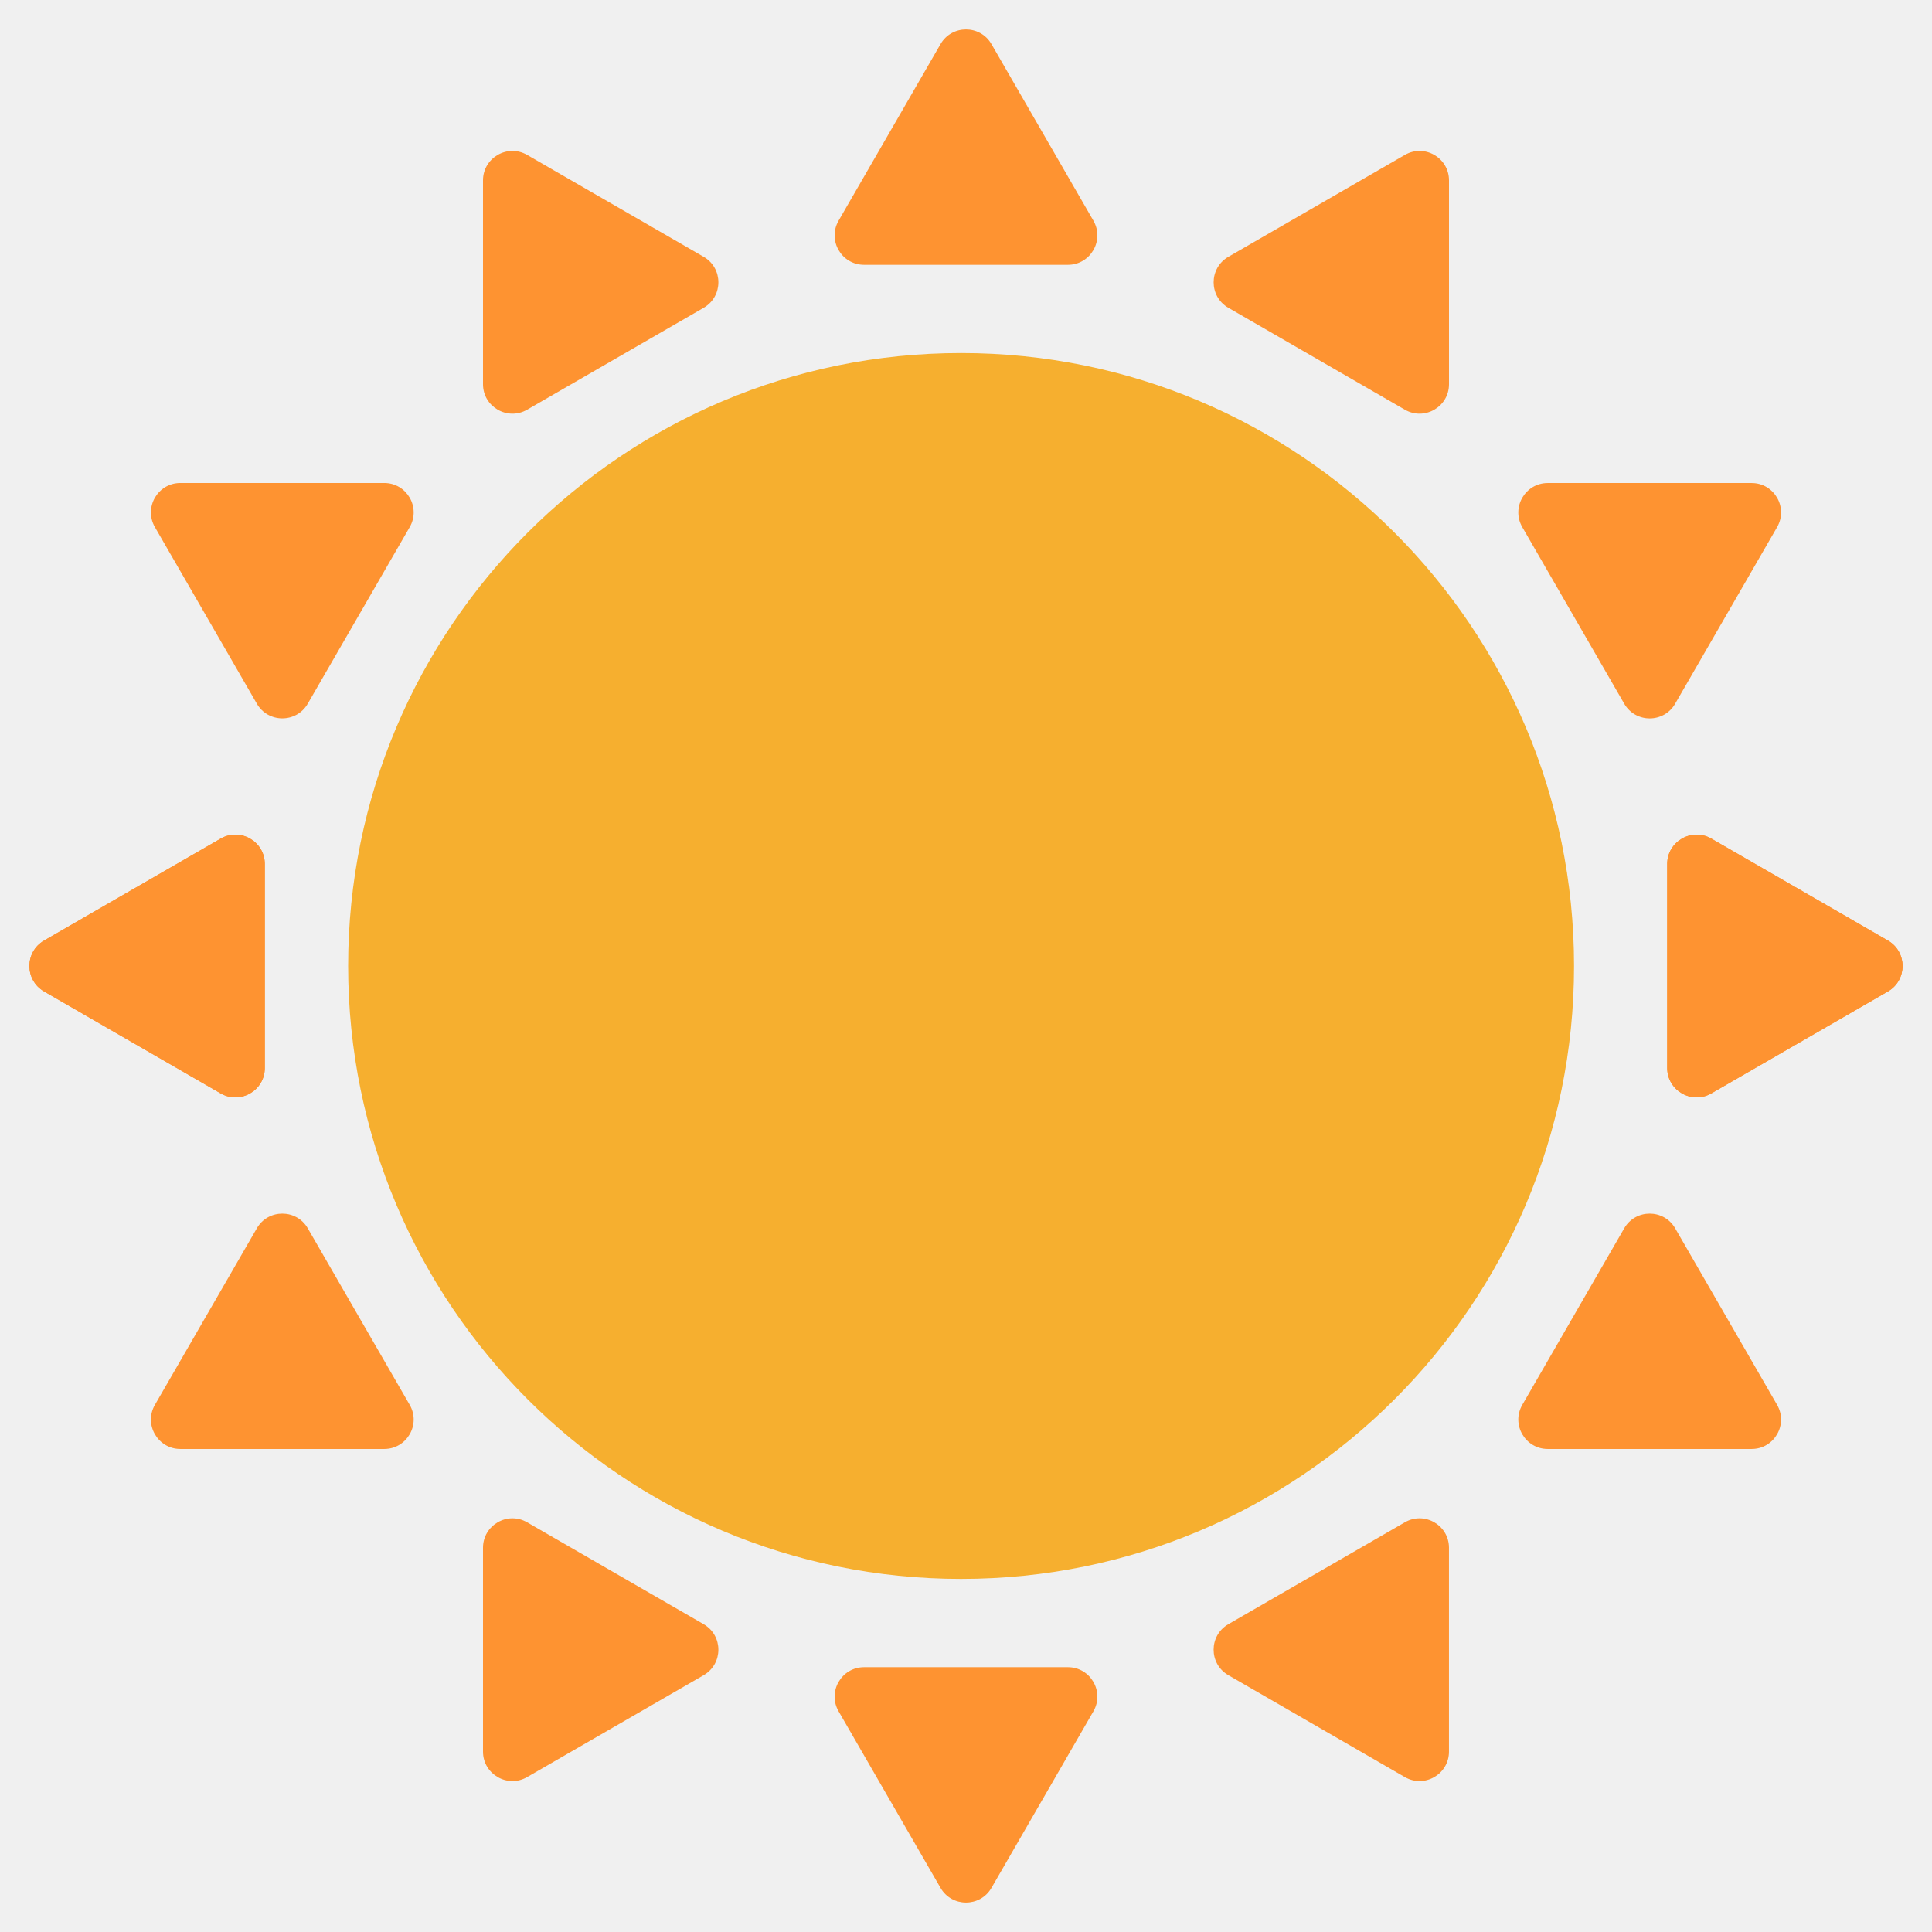
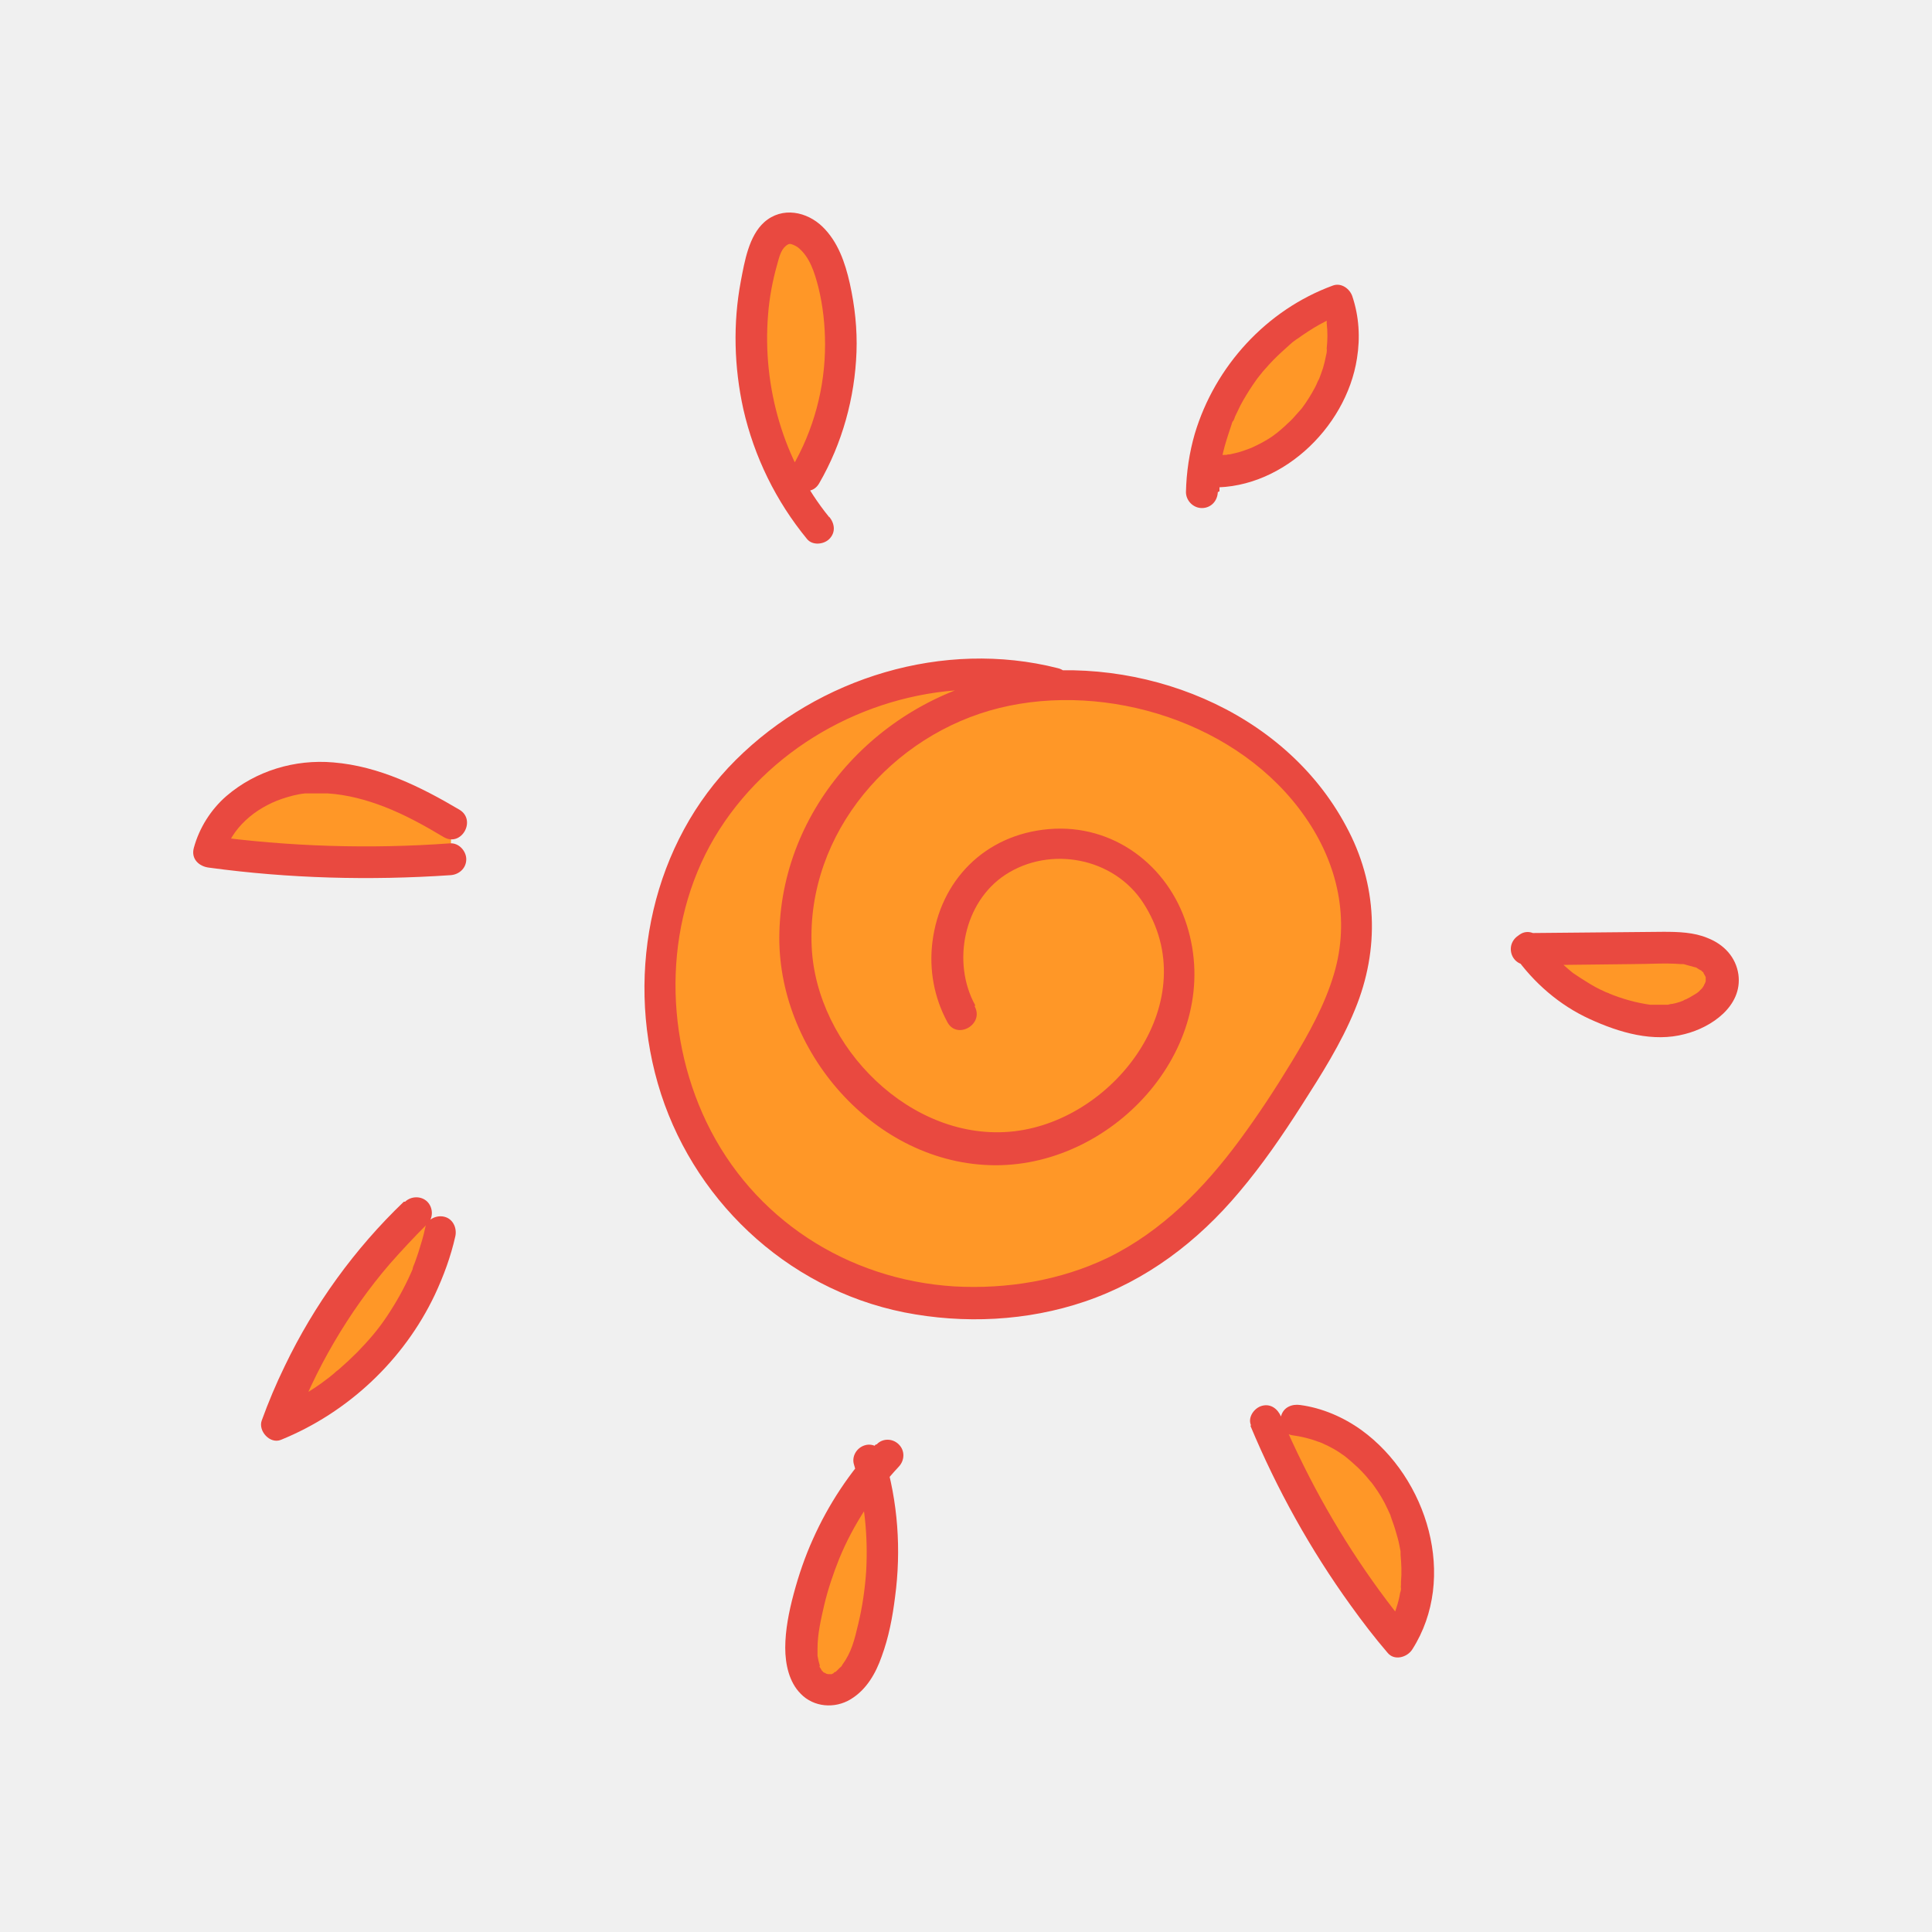
<svg xmlns="http://www.w3.org/2000/svg" width="100" height="100" viewBox="0 0 100 100" fill="none">
-   <g clip-path="url(#clip0_4008_34459)">
-     <circle cx="49.746" cy="49.999" r="31.726" fill="#F6AF2F" />
-     <path d="M48.681 2.284C49.267 1.269 50.733 1.269 51.319 2.284L56.594 11.421C57.18 12.437 56.447 13.706 55.275 13.706L44.725 13.706C43.552 13.706 42.82 12.437 43.406 11.421L48.681 2.284Z" fill="#FE9331" />
-     <path d="M48.681 97.716C49.267 98.731 50.733 98.731 51.319 97.716L56.594 88.579C57.18 87.564 56.447 86.294 55.275 86.294H44.725C43.552 86.294 42.82 87.564 43.406 88.579L48.681 97.716Z" fill="#FE9331" />
-     <path d="M2.284 51.319C1.269 50.732 1.269 49.267 2.284 48.681L11.421 43.406C12.437 42.819 13.706 43.552 13.706 44.724L13.706 55.275C13.706 56.447 12.437 57.18 11.421 56.594L2.284 51.319Z" fill="#FE9331" />
-     <path d="M97.716 51.319C98.731 50.732 98.731 49.267 97.716 48.681L88.579 43.406C87.564 42.819 86.294 43.552 86.294 44.724L86.294 55.275C86.294 56.447 87.564 57.18 88.579 56.594L97.716 51.319Z" fill="#FE9331" />
-     <path d="M27.284 91.982C26.269 92.568 25 91.835 25 90.663L25 80.112C25 78.94 26.269 78.207 27.284 78.794L36.422 84.069C37.437 84.655 37.437 86.12 36.422 86.707L27.284 91.982Z" fill="#FE9331" />
-     <path d="M75 9.337C75 8.164 73.731 7.432 72.716 8.018L63.579 13.293C62.564 13.879 62.564 15.345 63.579 15.931L72.716 21.206C73.731 21.792 75 21.059 75 19.887L75 9.337Z" fill="#FE9331" />
-     <path d="M9.337 74.999C8.164 74.999 7.432 73.73 8.018 72.715L13.293 63.578C13.879 62.563 15.345 62.563 15.931 63.578L21.206 72.715C21.792 73.73 21.059 74.999 19.887 74.999L9.337 74.999Z" fill="#FE9331" />
-     <path d="M91.982 27.285C92.568 26.27 91.836 25.001 90.663 25.001L80.113 25.001C78.941 25.001 78.208 26.27 78.794 27.285L84.069 36.422C84.656 37.438 86.121 37.438 86.707 36.422L91.982 27.285Z" fill="#FE9331" />
-     <path d="M97.716 48.681C98.731 49.268 98.731 50.733 97.716 51.319L88.579 56.594C87.564 57.181 86.294 56.448 86.294 55.276L86.294 44.725C86.294 43.553 87.564 42.82 88.579 43.406L97.716 48.681Z" fill="#FE9331" />
-     <path d="M2.284 48.681C1.269 49.268 1.269 50.733 2.284 51.319L11.421 56.594C12.437 57.181 13.706 56.448 13.706 55.276L13.706 44.725C13.706 43.553 12.437 42.82 11.421 43.406L2.284 48.681Z" fill="#FE9331" />
-     <path d="M8.018 27.284C7.432 26.268 8.164 24.999 9.337 24.999L19.887 24.999C21.059 24.999 21.792 26.268 21.206 27.284L15.931 36.42C15.345 37.436 13.879 37.436 13.293 36.42L8.018 27.284Z" fill="#FE9331" />
-     <path d="M90.663 74.999C91.836 74.999 92.568 73.73 91.982 72.715L86.707 63.578C86.121 62.563 84.655 62.563 84.069 63.578L78.794 72.715C78.208 73.73 78.941 74.999 80.113 74.999L90.663 74.999Z" fill="#FE9331" />
-     <path d="M25 9.337C25 8.164 26.269 7.432 27.285 8.018L36.422 13.293C37.437 13.879 37.437 15.345 36.422 15.931L27.285 21.206C26.269 21.792 25 21.059 25 19.887L25 9.337Z" fill="#FE9331" />
-     <path d="M72.715 91.982C73.73 92.568 74.999 91.835 74.999 90.663L74.999 80.112C74.999 78.94 73.73 78.207 72.715 78.794L63.578 84.069C62.563 84.655 62.563 86.12 63.578 86.707L72.715 91.982Z" fill="#FE9331" />
-   </g>
-   <defs>
-     <clipPath id="clip0_4008_34459">
-       <rect width="100" height="100" fill="white" />
-     </clipPath>
-   </defs>
+   <path d="M49.778 52.439C48.411 50.031 49.019 46.69 51.167 44.933C53.315 43.175 56.721 43.24 58.804 45.063C60.279 46.365 61.038 48.361 61.038 50.313C61.082 55.325 56.179 59.664 51.167 59.404C46.155 59.143 41.838 54.739 41.252 49.771C40.666 44.803 43.573 39.726 47.934 37.274C52.295 34.823 57.871 34.888 62.405 37.014C66.961 39.14 70.715 43.805 70.194 48.816C69.912 51.485 68.502 53.893 67.048 56.171C65.139 59.165 63.099 62.137 60.257 64.263C54.378 68.689 45.461 68.451 39.842 63.699C34.223 58.948 32.487 50.183 35.871 43.653C39.256 37.122 47.413 33.477 54.53 35.322" fill="#FF9727" />
+   <path d="M50.473 52.026C49.258 49.813 49.887 46.689 52.035 45.279C54.356 43.76 57.654 44.389 59.173 46.732C62.405 51.722 57.784 57.949 52.49 58.556C47.197 59.164 42.228 54.195 42.011 48.967C41.751 43.109 46.177 38.011 51.731 36.644C57.285 35.277 64.163 37.381 67.569 42.306C69.24 44.714 69.89 47.578 69.044 50.42C68.567 52.026 67.743 53.501 66.875 54.933C66.007 56.365 65.139 57.688 64.163 59.012C62.34 61.485 60.149 63.72 57.372 65.087C54.899 66.28 52.122 66.735 49.388 66.584C43.856 66.236 38.974 63.091 36.566 58.079C34.288 53.328 34.375 47.405 37.238 42.935C40.102 38.466 45.222 35.776 50.408 35.689C51.731 35.667 53.033 35.819 54.313 36.145C55.333 36.405 55.767 34.821 54.747 34.583C48.846 33.086 42.38 35.06 38.085 39.334C33.789 43.608 32.357 50.203 34.049 56.083C35.741 61.962 40.623 66.692 46.806 67.929C49.887 68.536 53.163 68.384 56.157 67.365C59.346 66.28 61.993 64.262 64.141 61.702C65.334 60.292 66.376 58.773 67.374 57.211C68.372 55.649 69.413 54.022 70.129 52.264C71.431 49.119 71.3 45.756 69.673 42.762C66.441 36.709 59.042 33.845 52.447 34.908C45.852 35.971 40.514 41.525 40.341 48.251C40.167 54.347 45.266 60.292 51.514 60.313C57.763 60.335 63.382 54.065 61.429 47.882C60.453 44.779 57.611 42.632 54.291 42.914C50.972 43.196 48.65 45.582 48.26 48.772C48.086 50.203 48.347 51.635 49.041 52.915C49.54 53.827 50.95 53.024 50.451 52.091L50.473 52.026Z" fill="#E94940" />
+   <path d="M42.337 27.358C39.191 23.518 38.063 18.094 39.473 13.343C39.625 12.801 39.863 12.237 40.341 11.955C41.425 11.369 42.554 12.736 42.922 13.907C44.029 17.444 43.552 21.436 41.686 24.625" fill="#FF9727" />
+   <path d="M42.922 26.772C40.557 23.865 39.451 20.025 39.755 16.293C39.82 15.403 39.993 14.514 40.232 13.668C40.319 13.364 40.405 12.952 40.666 12.735C40.774 12.648 40.818 12.626 40.904 12.626C40.948 12.626 41.143 12.691 41.295 12.8C41.924 13.299 42.163 14.123 42.358 14.861C42.597 15.837 42.705 16.835 42.705 17.833C42.705 20.068 42.119 22.259 40.991 24.19C40.47 25.101 41.881 25.926 42.401 25.015C43.595 22.953 44.245 20.589 44.332 18.224C44.376 17.031 44.245 15.837 43.985 14.666C43.746 13.603 43.378 12.518 42.575 11.737C41.772 10.956 40.492 10.674 39.559 11.498C38.757 12.214 38.539 13.538 38.344 14.557C37.932 16.749 37.997 19.005 38.474 21.174C39.038 23.648 40.167 25.948 41.772 27.9C42.054 28.247 42.64 28.182 42.922 27.9C43.269 27.553 43.204 27.097 42.922 26.75V26.772Z" fill="#E94940" />
+   <path d="M62.318 25.429C62.34 21.111 65.269 16.968 69.326 15.492C70.78 19.658 66.896 24.691 62.492 24.344" fill="#FF9727" />
+   <path d="M63.12 25.429C63.12 25.234 63.12 25.038 63.12 24.843C63.12 24.735 63.12 24.626 63.142 24.518C63.142 24.474 63.142 24.431 63.142 24.366C63.142 24.301 63.142 24.214 63.142 24.322C63.207 23.91 63.272 23.52 63.381 23.129C63.489 22.739 63.619 22.348 63.75 21.958C63.75 21.914 63.858 21.676 63.815 21.828C63.858 21.741 63.901 21.654 63.923 21.567C64.01 21.372 64.118 21.177 64.205 20.981C64.4 20.613 64.617 20.265 64.834 19.94C64.943 19.788 65.051 19.614 65.181 19.463C65.073 19.593 65.247 19.376 65.268 19.354C65.333 19.267 65.42 19.159 65.507 19.072C65.767 18.768 66.049 18.486 66.331 18.226C66.483 18.096 66.635 17.944 66.787 17.814C66.852 17.749 66.939 17.684 67.004 17.64C66.895 17.727 66.982 17.64 67.004 17.64C67.047 17.597 67.091 17.575 67.156 17.532C67.525 17.271 67.915 17.011 68.306 16.794C68.501 16.686 68.718 16.577 68.913 16.49C68.957 16.49 69 16.447 69.043 16.425C69.26 16.338 68.891 16.49 69.108 16.404C69.217 16.36 69.325 16.317 69.456 16.273L68.457 15.709C68.523 15.905 68.566 16.078 68.609 16.273C68.631 16.382 68.653 16.49 68.674 16.599C68.674 16.642 68.674 16.686 68.674 16.729C68.631 16.534 68.674 16.729 68.674 16.772C68.718 17.163 68.718 17.575 68.674 17.987C68.674 17.987 68.653 18.204 68.674 18.074C68.696 17.944 68.674 18.139 68.674 18.161C68.674 18.248 68.653 18.334 68.631 18.421C68.588 18.638 68.544 18.834 68.479 19.05C68.414 19.246 68.349 19.419 68.284 19.593C68.284 19.593 68.197 19.788 68.241 19.68C68.284 19.571 68.197 19.766 68.197 19.766C68.154 19.875 68.11 19.962 68.067 20.048C67.872 20.417 67.655 20.764 67.416 21.09C67.416 21.09 67.286 21.263 67.373 21.155C67.46 21.046 67.308 21.22 67.308 21.22C67.243 21.285 67.199 21.35 67.134 21.415C66.982 21.589 66.852 21.741 66.678 21.892C66.548 22.023 66.396 22.153 66.245 22.283C66.201 22.326 66.158 22.348 66.114 22.392C66.028 22.478 66.266 22.283 66.114 22.392C66.028 22.457 65.941 22.522 65.854 22.587C65.507 22.826 65.16 22.999 64.791 23.173C64.726 23.194 64.683 23.216 64.617 23.238C64.509 23.281 64.379 23.325 64.249 23.368C64.053 23.433 63.836 23.476 63.641 23.52C63.598 23.52 63.533 23.52 63.489 23.541C63.316 23.585 63.511 23.541 63.446 23.541C63.337 23.541 63.207 23.563 63.099 23.563C62.86 23.563 62.621 23.563 62.383 23.563C61.949 23.541 61.558 23.954 61.558 24.387C61.558 24.865 61.906 25.169 62.383 25.212C66.18 25.494 69.672 22.196 70.237 18.551C70.41 17.467 70.345 16.382 69.998 15.341C69.868 14.95 69.434 14.624 69 14.776C65.55 16.035 62.882 18.964 61.84 22.457C61.558 23.433 61.407 24.453 61.385 25.472C61.385 25.906 61.754 26.297 62.209 26.297C62.665 26.297 63.012 25.95 63.034 25.472L63.12 25.429Z" fill="#E94940" />
+   <path d="M23.374 42.629C21.27 41.37 18.948 40.242 16.475 40.264C14.002 40.286 11.42 41.739 10.812 44.126C14.956 44.69 19.144 44.82 23.309 44.516" fill="#FF9727" />
+   <path d="M23.787 41.914C21.769 40.721 19.621 39.658 17.256 39.463C15.261 39.289 13.243 39.897 11.724 41.198C10.921 41.893 10.314 42.847 10.032 43.889C9.88 44.453 10.292 44.843 10.813 44.908C14.957 45.472 19.144 45.581 23.31 45.299C23.744 45.277 24.134 44.952 24.134 44.474C24.134 44.062 23.765 43.628 23.31 43.65C19.144 43.954 14.957 43.824 10.813 43.259L11.594 44.279C11.963 42.869 13.199 41.828 14.588 41.35C14.979 41.22 15.369 41.111 15.781 41.068C15.933 41.068 15.673 41.068 15.825 41.068C15.868 41.068 15.911 41.068 15.955 41.068C16.063 41.068 16.15 41.068 16.259 41.068C16.497 41.068 16.736 41.068 16.974 41.068C17.973 41.133 18.949 41.394 19.903 41.762C20.966 42.175 21.986 42.739 22.962 43.325C23.874 43.867 24.676 42.457 23.787 41.914Z" fill="#E94940" />
+   <path d="M21.488 62.785C18.321 65.844 15.847 69.619 14.329 73.763C18.538 72.071 21.792 68.209 22.79 63.783" fill="#FF9727" />
+   <path d="M20.902 62.2C18.363 64.63 16.259 67.538 14.74 70.705C14.285 71.638 13.894 72.571 13.547 73.526C13.352 74.068 13.981 74.762 14.545 74.524C18.016 73.113 20.902 70.401 22.507 67.017C22.963 66.041 23.332 65.043 23.57 63.98C23.657 63.546 23.44 63.09 23.006 62.981C22.594 62.873 22.095 63.112 22.008 63.546C21.922 63.98 21.791 64.392 21.661 64.804C21.596 64.999 21.531 65.195 21.466 65.368C21.423 65.477 21.379 65.563 21.358 65.672C21.358 65.715 21.336 65.737 21.314 65.78C21.379 65.65 21.271 65.889 21.271 65.889C20.924 66.67 20.511 67.407 20.034 68.123C19.557 68.839 19.101 69.36 18.494 69.989C18.19 70.293 17.864 70.597 17.539 70.879C17.452 70.944 17.366 71.009 17.279 71.096C17.235 71.139 17.192 71.161 17.148 71.204C17.148 71.204 17.018 71.291 17.127 71.226C16.953 71.356 16.78 71.486 16.606 71.616C16.216 71.898 15.782 72.159 15.37 72.376C15.174 72.484 14.957 72.593 14.762 72.701C14.653 72.745 14.545 72.81 14.437 72.853C14.393 72.875 14.328 72.896 14.285 72.918C14.133 72.983 14.35 72.896 14.176 72.962L15.174 73.96C16.281 70.922 18.038 67.906 20.164 65.433C20.793 64.717 21.444 64.023 22.117 63.35C22.442 63.047 22.421 62.504 22.117 62.2C21.813 61.897 21.292 61.897 20.967 62.2H20.902Z" fill="#E94940" />
+   <path d="M45.916 75.35C43.508 77.91 41.946 81.229 41.512 84.7C41.382 85.763 41.556 87.174 42.597 87.456C43.703 87.76 44.593 86.48 44.94 85.373C45.938 82.227 45.96 78.778 45.027 75.61" fill="#FF9727" />
+   <path d="M45.33 74.764C43.985 76.195 42.879 77.866 42.076 79.667C41.664 80.578 41.338 81.533 41.078 82.509C40.839 83.398 40.644 84.375 40.644 85.286C40.644 86.132 40.839 87.065 41.447 87.672C42.119 88.367 43.204 88.454 44.029 87.954C44.853 87.456 45.33 86.609 45.634 85.742C46.003 84.744 46.198 83.702 46.328 82.661C46.654 80.231 46.48 77.736 45.764 75.371C45.634 74.959 45.2 74.677 44.766 74.807C44.332 74.937 44.072 75.393 44.202 75.805C44.745 77.606 44.94 79.472 44.831 81.359C44.766 82.27 44.636 83.181 44.419 84.071C44.224 84.895 44.072 85.525 43.595 86.175C43.508 86.284 43.66 86.11 43.573 86.219C43.551 86.241 43.53 86.284 43.486 86.306C43.421 86.371 43.378 86.414 43.313 86.479C43.204 86.566 43.356 86.479 43.226 86.544C43.182 86.544 43.161 86.588 43.139 86.609C43.139 86.609 42.987 86.674 43.074 86.653C43.161 86.631 42.835 86.696 43.031 86.653C42.965 86.653 42.879 86.653 42.814 86.653C42.944 86.653 42.77 86.653 42.727 86.609C42.857 86.653 42.683 86.588 42.64 86.566C42.553 86.523 42.64 86.566 42.662 86.588C42.618 86.566 42.597 86.523 42.575 86.501C42.467 86.414 42.597 86.566 42.532 86.457C42.488 86.392 42.467 86.327 42.423 86.284C42.423 86.284 42.38 86.175 42.423 86.241C42.467 86.306 42.423 86.175 42.423 86.175C42.38 86.024 42.336 85.85 42.315 85.698C42.315 85.828 42.315 85.655 42.315 85.611C42.315 85.525 42.315 85.438 42.315 85.329C42.315 84.57 42.488 83.832 42.662 83.073C42.857 82.249 43.139 81.424 43.443 80.665C44.159 78.929 45.222 77.302 46.523 75.913C46.827 75.588 46.849 75.089 46.523 74.764C46.198 74.438 45.677 74.438 45.374 74.764H45.33Z" fill="#E94940" />
+   <path d="M65.507 73.614C67.221 77.715 69.542 81.555 72.384 84.983C75.096 80.774 72.059 74.178 67.091 73.527" fill="#FF9727" />
+   <path d="M64.726 73.809C66.093 77.085 67.828 80.209 69.911 83.095C70.519 83.941 71.148 84.765 71.82 85.546C72.168 85.98 72.84 85.785 73.1 85.373C75.465 81.663 73.881 76.499 70.475 74.026C69.542 73.353 68.436 72.876 67.308 72.724C66.874 72.659 66.44 72.833 66.31 73.288C66.201 73.679 66.44 74.221 66.874 74.286C67.351 74.351 67.807 74.46 68.262 74.633C68.306 74.633 68.349 74.677 68.392 74.677C68.609 74.763 68.241 74.612 68.436 74.698C68.523 74.742 68.609 74.785 68.718 74.829C68.935 74.937 69.13 75.046 69.325 75.176C69.412 75.241 69.521 75.306 69.607 75.371C69.651 75.414 69.694 75.436 69.738 75.48C69.586 75.349 69.846 75.566 69.738 75.48C69.933 75.631 70.106 75.805 70.302 75.978C70.454 76.13 70.584 76.26 70.714 76.412C70.779 76.499 70.866 76.586 70.931 76.673C71.083 76.846 70.844 76.543 70.974 76.716C71.018 76.781 71.061 76.825 71.104 76.89C71.386 77.28 71.625 77.671 71.82 78.105C71.864 78.191 71.907 78.3 71.951 78.387C71.951 78.408 72.059 78.625 71.972 78.452C71.972 78.495 72.016 78.539 72.016 78.582C72.102 78.821 72.189 79.059 72.254 79.298C72.319 79.515 72.384 79.732 72.428 79.971C72.45 80.079 72.471 80.187 72.493 80.296C72.493 80.339 72.493 80.383 72.493 80.426C72.515 80.621 72.493 80.296 72.493 80.469C72.536 80.947 72.558 81.402 72.515 81.88C72.515 81.923 72.515 81.966 72.515 82.01C72.515 82.032 72.493 82.292 72.515 82.162C72.515 82.032 72.515 82.249 72.515 82.249C72.515 82.314 72.493 82.379 72.471 82.444C72.428 82.704 72.363 82.965 72.276 83.225C72.233 83.333 72.211 83.442 72.168 83.55C72.168 83.572 72.081 83.789 72.168 83.615C72.146 83.68 72.102 83.746 72.081 83.811C71.972 84.049 71.82 84.288 71.69 84.526L72.97 84.353C70.822 81.749 68.978 78.886 67.481 75.87C67.069 75.046 66.657 74.156 66.31 73.332C66.136 72.919 65.767 72.637 65.312 72.767C64.921 72.876 64.574 73.353 64.748 73.766L64.726 73.809Z" fill="#E94940" />
+   <path d="M78.893 49.143L86.053 49.078C87.137 49.078 88.439 49.187 88.895 50.163C89.676 51.725 87.333 53.048 85.597 52.918C82.972 52.701 80.455 51.269 78.936 49.1" fill="#FF9727" />
+   <path d="M78.894 49.966L84.578 49.901C85.38 49.901 86.183 49.836 86.986 49.901C87.029 49.901 87.051 49.901 87.094 49.901C86.921 49.901 87.051 49.901 87.094 49.901C87.159 49.901 87.225 49.923 87.29 49.944C87.463 49.988 87.615 50.031 87.767 50.075C87.659 50.01 87.876 50.118 87.767 50.075C87.789 50.075 87.832 50.096 87.854 50.118C87.919 50.161 87.984 50.205 88.049 50.227C88.114 50.27 88.027 50.205 88.006 50.183C88.027 50.205 88.071 50.248 88.092 50.27C88.092 50.27 88.136 50.313 88.157 50.335C88.092 50.227 88.223 50.378 88.157 50.335C88.201 50.4 88.223 50.465 88.266 50.53C88.309 50.595 88.244 50.487 88.244 50.465C88.244 50.508 88.266 50.53 88.288 50.574C88.288 50.595 88.288 50.639 88.288 50.66C88.331 50.747 88.266 50.595 88.288 50.574C88.288 50.574 88.288 50.769 88.288 50.791C88.288 50.921 88.331 50.639 88.288 50.791L88.223 50.964C88.223 50.964 88.309 50.812 88.244 50.899C88.244 50.921 88.201 50.964 88.201 50.986C88.201 51.029 88.049 51.203 88.136 51.116C88.223 51.029 88.071 51.181 88.049 51.203C88.006 51.246 87.962 51.289 87.919 51.333C87.919 51.333 87.724 51.485 87.81 51.42C87.897 51.355 87.81 51.42 87.767 51.441C87.724 51.463 87.702 51.485 87.659 51.507C87.528 51.593 87.398 51.658 87.268 51.724C87.225 51.724 87.029 51.832 87.203 51.767C87.116 51.789 87.029 51.832 86.964 51.854C86.834 51.897 86.682 51.94 86.552 51.962C86.487 51.962 86.4 51.984 86.335 52.005C86.292 52.005 86.183 52.005 86.357 52.005C86.313 52.005 86.27 52.005 86.227 52.005C86.075 52.005 85.923 52.005 85.793 52.005C85.706 52.005 85.641 52.005 85.554 52.005C85.511 52.005 85.467 52.005 85.445 52.005C85.294 52.005 85.489 52.005 85.402 52.005C84.665 51.897 83.97 51.702 83.276 51.42C83.406 51.463 83.146 51.355 83.124 51.355C83.037 51.311 82.929 51.268 82.842 51.224C82.668 51.138 82.495 51.051 82.321 50.942C82.148 50.834 81.974 50.725 81.801 50.617C81.714 50.552 81.627 50.508 81.54 50.443C81.497 50.422 81.454 50.378 81.41 50.357C81.302 50.27 81.497 50.422 81.41 50.357C81.085 50.096 80.781 49.814 80.499 49.532C80.347 49.38 80.217 49.228 80.087 49.077C80.065 49.055 80.043 49.011 80.022 48.99C80.022 48.99 79.891 48.816 79.935 48.881C79.978 48.946 79.913 48.838 79.913 48.838C79.87 48.773 79.826 48.708 79.783 48.643C79.544 48.296 79.067 48.1 78.677 48.361C78.329 48.578 78.112 49.098 78.394 49.467C79.392 50.877 80.716 52.027 82.278 52.743C83.84 53.459 85.576 53.958 87.203 53.524C88.591 53.177 90.197 52.071 89.98 50.443C89.85 49.532 89.221 48.881 88.396 48.556C87.68 48.252 86.856 48.23 86.096 48.23C83.732 48.252 81.388 48.274 79.024 48.296C78.59 48.296 78.199 48.664 78.199 49.12C78.199 49.576 78.546 49.944 79.024 49.944L78.894 49.966Z" fill="#E94940" />
</svg>
